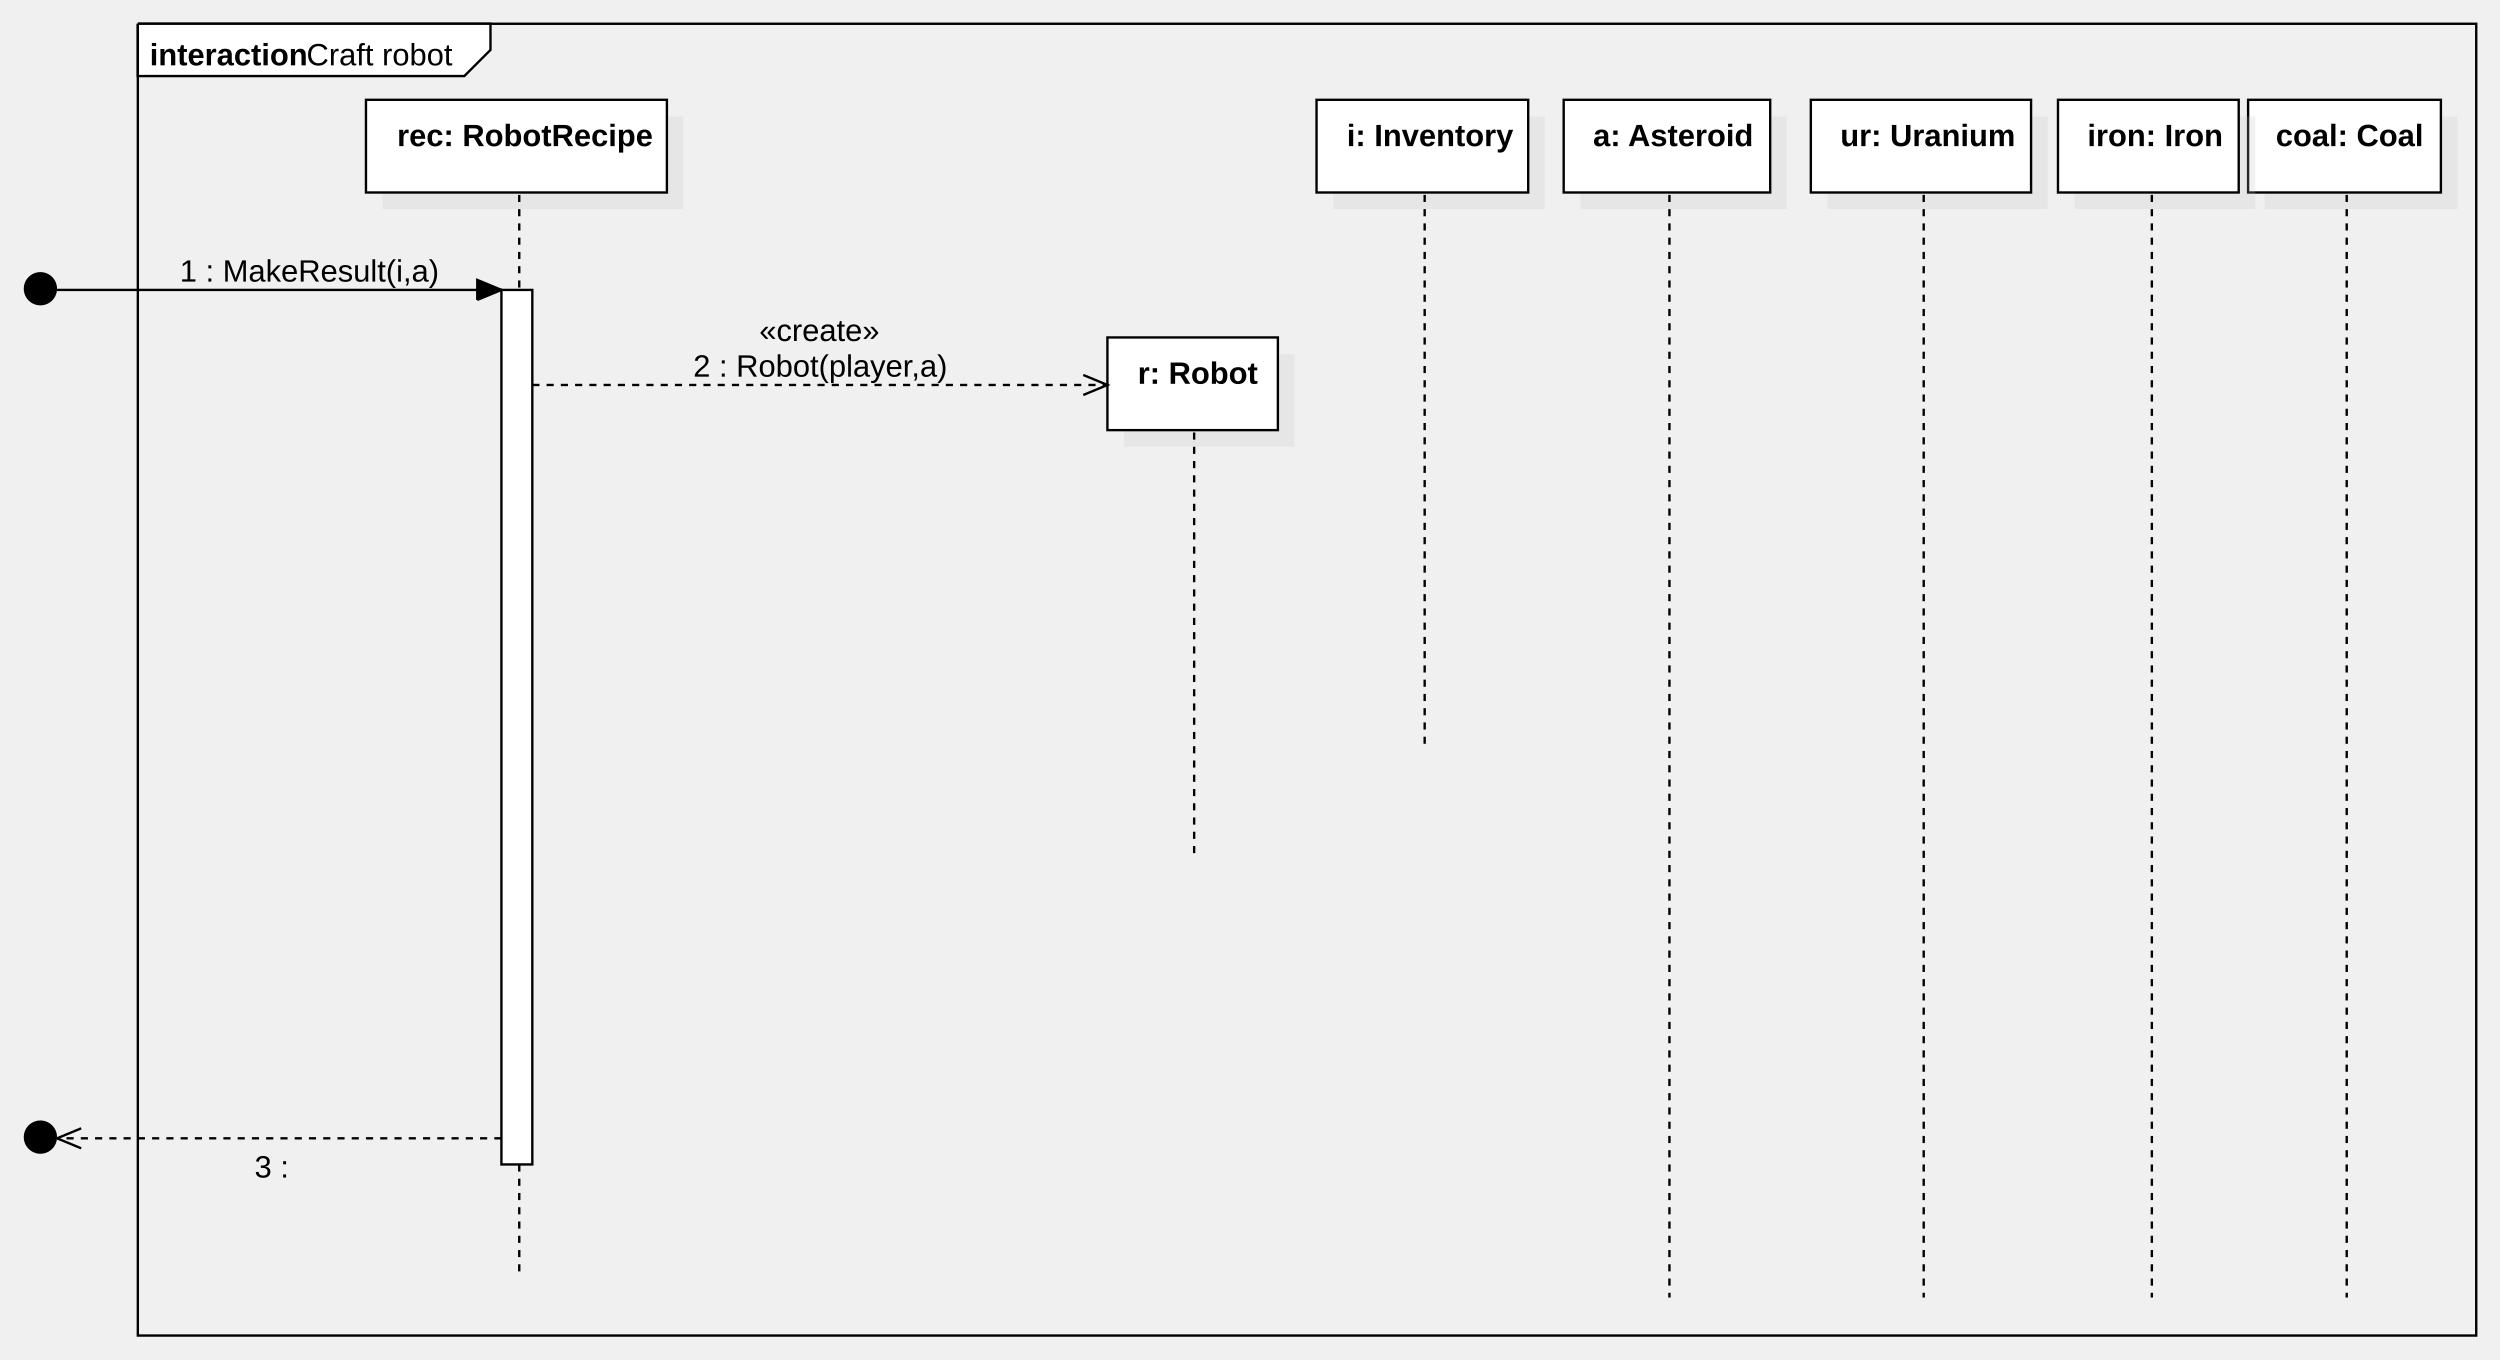
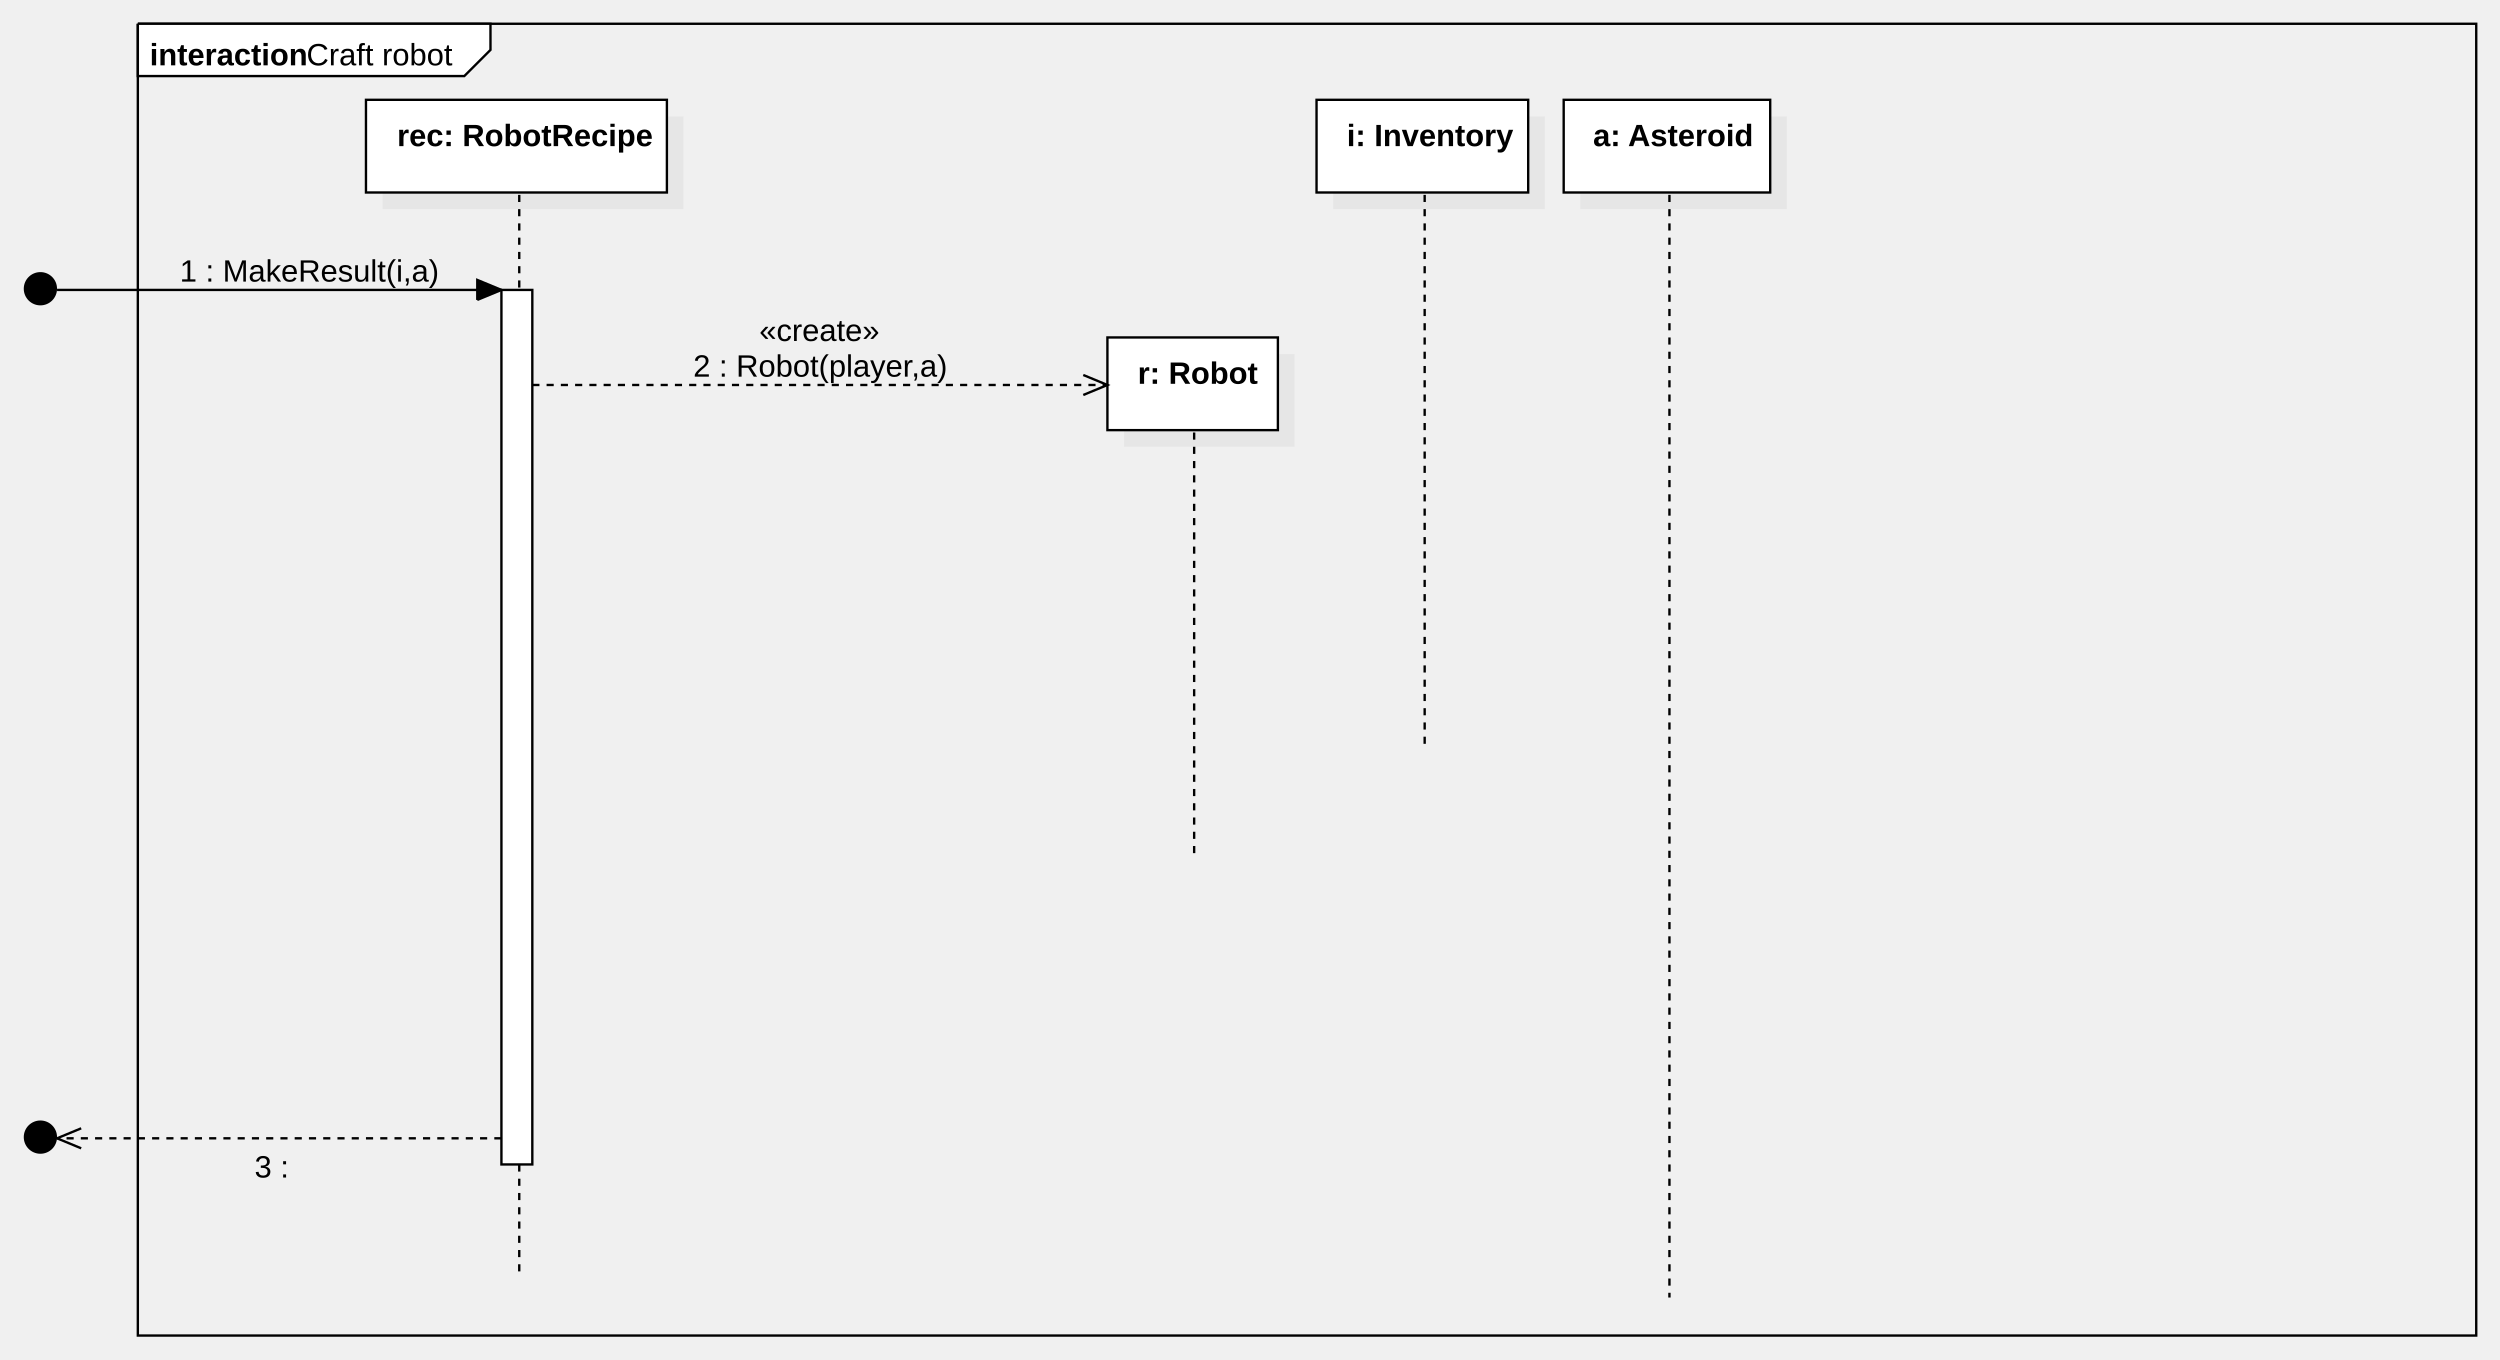
<svg xmlns="http://www.w3.org/2000/svg" version="1.1" width="1052" height="572">
  <defs />
  <g>
    <g transform="translate(-158,2) scale(1,1)">
      <path fill="none" stroke="#000000" d="M 216 8 L 1200 8 L 1200 560 L 216 560 L 216 8" stroke-miterlimit="10" />
    </g>
    <g transform="translate(-158,2) scale(1,1)">
      <path fill="#ffffff" stroke="none" d="M 216 8 L 216 30 L 353.393 30 L 364.393 19 L 364.393 8 L 216 8" />
    </g>
    <g transform="translate(-158,2) scale(1,1)">
      <path fill="none" stroke="#000000" d="M 216 8 L 216 30 L 353.393 30 L 364.393 19 L 364.393 8 L 216 8 L 216 8" stroke-miterlimit="10" />
    </g>
    <g transform="translate(-158,2) scale(1,1)">
      <g>
        <path fill="none" stroke="none" />
        <text fill="#000000" stroke="none" font-family="Arial" font-size="13px" font-style="normal" font-weight="normal" text-decoration="none" x="286.979" y="25.5">Craft robot</text>
      </g>
    </g>
    <g transform="translate(-158,2) scale(1,1)">
      <g>
        <path fill="none" stroke="none" />
        <text fill="#000000" stroke="none" font-family="Arial" font-size="13px" font-style="normal" font-weight="bold" text-decoration="none" x="221" y="25.5">interaction</text>
      </g>
    </g>
    <g transform="translate(-158,2) scale(1,1)">
      <rect fill="#C0C0C0" stroke="none" x="319" y="47" width="126.631" height="39" opacity="0.2" />
    </g>
    <g transform="translate(-158,2) scale(1,1)">
      <rect fill="#ffffff" stroke="none" x="312" y="40" width="126.631" height="39" />
    </g>
    <g transform="translate(-158,2) scale(1,1)">
      <path fill="none" stroke="#000000" d="M 312 40 L 438.631 40 L 438.631 79 L 312 79 L 312 40 Z Z" stroke-miterlimit="10" />
    </g>
    <g transform="translate(-158,2) scale(1,1)">
      <g>
        <path fill="none" stroke="none" />
        <text fill="#000000" stroke="none" font-family="Arial" font-size="13px" font-style="normal" font-weight="bold" text-decoration="none" x="325.096" y="59.5">rec: RobotRecipe</text>
      </g>
    </g>
    <g transform="translate(-158,2) scale(1,1)">
      <path fill="none" stroke="#000000" d="M 376.5 80 L 376.5 536" stroke-miterlimit="10" stroke-dasharray="3" />
    </g>
    <g transform="translate(-158,2) scale(1,1)">
      <path fill="#000000" stroke="none" d="M 168 119.5 C 168 115.634 171.134 112.5 175 112.5 C 178.866 112.5 182 115.634 182 119.5 C 182 123.366 178.866 126.5 175 126.5 C 171.134 126.5 168 123.366 168 119.5 Z" />
    </g>
    <g transform="translate(-158,2) scale(1,1)">
      <rect fill="#C0C0C0" stroke="none" x="719" y="47" width="89.065" height="39" opacity="0.2" />
    </g>
    <g transform="translate(-158,2) scale(1,1)">
      <rect fill="#ffffff" stroke="none" x="712" y="40" width="89.065" height="39" />
    </g>
    <g transform="translate(-158,2) scale(1,1)">
      <path fill="none" stroke="#000000" d="M 712 40 L 801.065 40 L 801.065 79 L 712 79 L 712 40 Z Z" stroke-miterlimit="10" />
    </g>
    <g transform="translate(-158,2) scale(1,1)">
      <g>
        <path fill="none" stroke="none" />
        <text fill="#000000" stroke="none" font-family="Arial" font-size="13px" font-style="normal" font-weight="bold" text-decoration="none" x="724.74" y="59.5">i: Inventory</text>
      </g>
    </g>
    <g transform="translate(-158,2) scale(1,1)">
      <path fill="none" stroke="#000000" d="M 757.5 80 L 757.5 313" stroke-miterlimit="10" stroke-dasharray="3" />
    </g>
    <g transform="translate(-158,2) scale(1,1)">
      <rect fill="#C0C0C0" stroke="none" x="823" y="47" width="86.901" height="39" opacity="0.2" />
    </g>
    <g transform="translate(-158,2) scale(1,1)">
      <rect fill="#ffffff" stroke="none" x="816" y="40" width="86.901" height="39" />
    </g>
    <g transform="translate(-158,2) scale(1,1)">
      <path fill="none" stroke="#000000" d="M 816 40 L 902.901 40 L 902.901 79 L 816 79 L 816 40 Z Z" stroke-miterlimit="10" />
    </g>
    <g transform="translate(-158,2) scale(1,1)">
      <g>
        <path fill="none" stroke="none" />
        <text fill="#000000" stroke="none" font-family="Arial" font-size="13px" font-style="normal" font-weight="bold" text-decoration="none" x="828.379" y="59.5">a: Asteroid</text>
      </g>
    </g>
    <g transform="translate(-158,2) scale(1,1)">
      <path fill="none" stroke="#000000" d="M 860.5 80 L 860.5 544" stroke-miterlimit="10" stroke-dasharray="3" />
    </g>
    <g transform="translate(-158,2) scale(1,1)">
-       <rect fill="#C0C0C0" stroke="none" x="1111" y="47" width="81.125" height="39" opacity="0.2" />
-     </g>
-     <g transform="translate(-158,2) scale(1,1)">
-       <rect fill="#ffffff" stroke="none" x="1104" y="40" width="81.125" height="39" />
-     </g>
-     <g transform="translate(-158,2) scale(1,1)">
-       <path fill="none" stroke="#000000" d="M 1104 40 L 1185.125 40 L 1185.125 79 L 1104 79 L 1104 40 Z Z" stroke-miterlimit="10" />
-     </g>
-     <g transform="translate(-158,2) scale(1,1)">
-       <g>
-         <path fill="none" stroke="none" />
-         <text fill="#000000" stroke="none" font-family="Arial" font-size="13px" font-style="normal" font-weight="bold" text-decoration="none" x="1115.658" y="59.5">coal: Coal</text>
-       </g>
-     </g>
-     <g transform="translate(-158,2) scale(1,1)">
-       <path fill="none" stroke="#000000" d="M 1145.5 80 L 1145.5 544" stroke-miterlimit="10" stroke-dasharray="3" />
-     </g>
-     <g transform="translate(-158,2) scale(1,1)">
-       <rect fill="#C0C0C0" stroke="none" x="1031" y="47" width="76.046" height="39" opacity="0.2" />
-     </g>
-     <g transform="translate(-158,2) scale(1,1)">
-       <rect fill="#ffffff" stroke="none" x="1024" y="40" width="76.046" height="39" />
-     </g>
-     <g transform="translate(-158,2) scale(1,1)">
-       <path fill="none" stroke="#000000" d="M 1024 40 L 1100.046 40 L 1100.046 79 L 1024 79 L 1024 40 Z Z" stroke-miterlimit="10" />
-     </g>
-     <g transform="translate(-158,2) scale(1,1)">
-       <g>
-         <path fill="none" stroke="none" />
-         <text fill="#000000" stroke="none" font-family="Arial" font-size="13px" font-style="normal" font-weight="bold" text-decoration="none" x="1036.372" y="59.5">iron: Iron</text>
-       </g>
-     </g>
-     <g transform="translate(-158,2) scale(1,1)">
-       <path fill="none" stroke="#000000" d="M 1063.5 80 L 1063.5 544" stroke-miterlimit="10" stroke-dasharray="3" />
-     </g>
-     <g transform="translate(-158,2) scale(1,1)">
-       <rect fill="#C0C0C0" stroke="none" x="927" y="47" width="92.671" height="39" opacity="0.2" />
-     </g>
-     <g transform="translate(-158,2) scale(1,1)">
-       <rect fill="#ffffff" stroke="none" x="920" y="40" width="92.671" height="39" />
-     </g>
-     <g transform="translate(-158,2) scale(1,1)">
-       <path fill="none" stroke="#000000" d="M 920 40 L 1012.671 40 L 1012.671 79 L 920 79 L 920 40 Z Z" stroke-miterlimit="10" />
-     </g>
-     <g transform="translate(-158,2) scale(1,1)">
-       <g>
-         <path fill="none" stroke="none" />
-         <text fill="#000000" stroke="none" font-family="Arial" font-size="13px" font-style="normal" font-weight="bold" text-decoration="none" x="932.382" y="59.5">ur: Uranium</text>
-       </g>
-     </g>
-     <g transform="translate(-158,2) scale(1,1)">
-       <path fill="none" stroke="#000000" d="M 967.5 80 L 967.5 544" stroke-miterlimit="10" stroke-dasharray="3" />
-     </g>
-     <g transform="translate(-158,2) scale(1,1)">
      <rect fill="#C0C0C0" stroke="none" x="631" y="147" width="71.736" height="39" opacity="0.2" />
    </g>
    <g transform="translate(-158,2) scale(1,1)">
      <rect fill="#ffffff" stroke="none" x="624" y="140" width="71.736" height="39" />
    </g>
    <g transform="translate(-158,2) scale(1,1)">
      <path fill="none" stroke="#000000" d="M 624 140 L 695.736 140 L 695.736 179 L 624 179 L 624 140 Z Z" stroke-miterlimit="10" />
    </g>
    <g transform="translate(-158,2) scale(1,1)">
      <g>
        <path fill="none" stroke="none" />
        <text fill="#000000" stroke="none" font-family="Arial" font-size="13px" font-style="normal" font-weight="bold" text-decoration="none" x="636.747" y="159.5">r: Robot</text>
      </g>
    </g>
    <g transform="translate(-158,2) scale(1,1)">
      <path fill="none" stroke="#000000" d="M 660.5 180 L 660.5 360" stroke-miterlimit="10" stroke-dasharray="3" />
    </g>
    <g transform="translate(-158,2) scale(1,1)">
      <path fill="#000000" stroke="none" d="M 168 476.5 C 168 472.634 171.134 469.5 175 469.5 C 178.866 469.5 182 472.634 182 476.5 C 182 480.366 178.866 483.5 175 483.5 C 171.134 483.5 168 480.366 168 476.5 Z" />
    </g>
    <g transform="translate(-158,2) scale(1,1)">
      <path fill="none" stroke="#000000" d="M 182 120 L 369 120" stroke-miterlimit="10" />
    </g>
    <g transform="translate(-158,2) scale(1,1)">
      <path fill="#000000" stroke="none" d="M 358.837 124.21 L 369 120 L 358.837 115.79" />
    </g>
    <g transform="translate(-158,2) scale(1,1)">
      <path fill="none" stroke="#000000" d="M 358.837 124.21 L 369 120 L 358.837 115.79 L 358.837 124.21" stroke-miterlimit="10" />
    </g>
    <g transform="translate(-158,2) scale(1,1)">
      <g>
        <path fill="none" stroke="none" />
        <text fill="#000000" stroke="none" font-family="Arial" font-size="13px" font-style="normal" font-weight="normal" text-decoration="none" x="233.645" y="116.5">1 : MakeResult(i,a)</text>
      </g>
    </g>
    <g transform="translate(-158,2) scale(1,1)">
      <rect fill="#ffffff" stroke="none" x="369" y="120" width="13" height="368" />
    </g>
    <g transform="translate(-158,2) scale(1,1)">
      <path fill="none" stroke="#000000" d="M 369 120 L 382 120 L 382 488 L 369 488 L 369 120 Z Z" stroke-miterlimit="10" />
    </g>
    <g transform="translate(-158,2) scale(1,1)">
      <path fill="none" stroke="#000000" d="M 382 160 L 624 160" stroke-miterlimit="10" stroke-dasharray="3" />
    </g>
    <g transform="translate(-158,2) scale(1,1)">
      <path fill="none" stroke="#000000" d="M 613.837 164.21 L 624 160 L 613.837 155.79" stroke-miterlimit="10" />
    </g>
    <g transform="translate(-158,2) scale(1,1)">
      <g>
        <path fill="none" stroke="none" />
        <text fill="#000000" stroke="none" font-family="Arial" font-size="13px" font-style="normal" font-weight="normal" text-decoration="none" x="449.71" y="156.5">2 : Robot(player,a)</text>
      </g>
    </g>
    <g transform="translate(-158,2) scale(1,1)">
      <g>
        <path fill="none" stroke="none" />
        <text fill="#000000" stroke="none" font-family="Arial" font-size="13px" font-style="normal" font-weight="normal" text-decoration="none" x="477.5" y="141.5">«create»</text>
      </g>
    </g>
    <g transform="translate(-158,2) scale(1,1)">
      <path fill="none" stroke="#000000" d="M 369 477 L 182 477" stroke-miterlimit="10" stroke-dasharray="3" />
    </g>
    <g transform="translate(-158,2) scale(1,1)">
      <path fill="none" stroke="#000000" d="M 192.163 472.79 L 182 477 L 192.163 481.21" stroke-miterlimit="10" />
    </g>
    <g transform="translate(-158,2) scale(1,1)">
      <g>
        <path fill="none" stroke="none" />
        <text fill="#000000" stroke="none" font-family="Arial" font-size="13px" font-style="normal" font-weight="normal" text-decoration="none" x="265.115" y="493.5">3 : </text>
      </g>
    </g>
  </g>
</svg>
